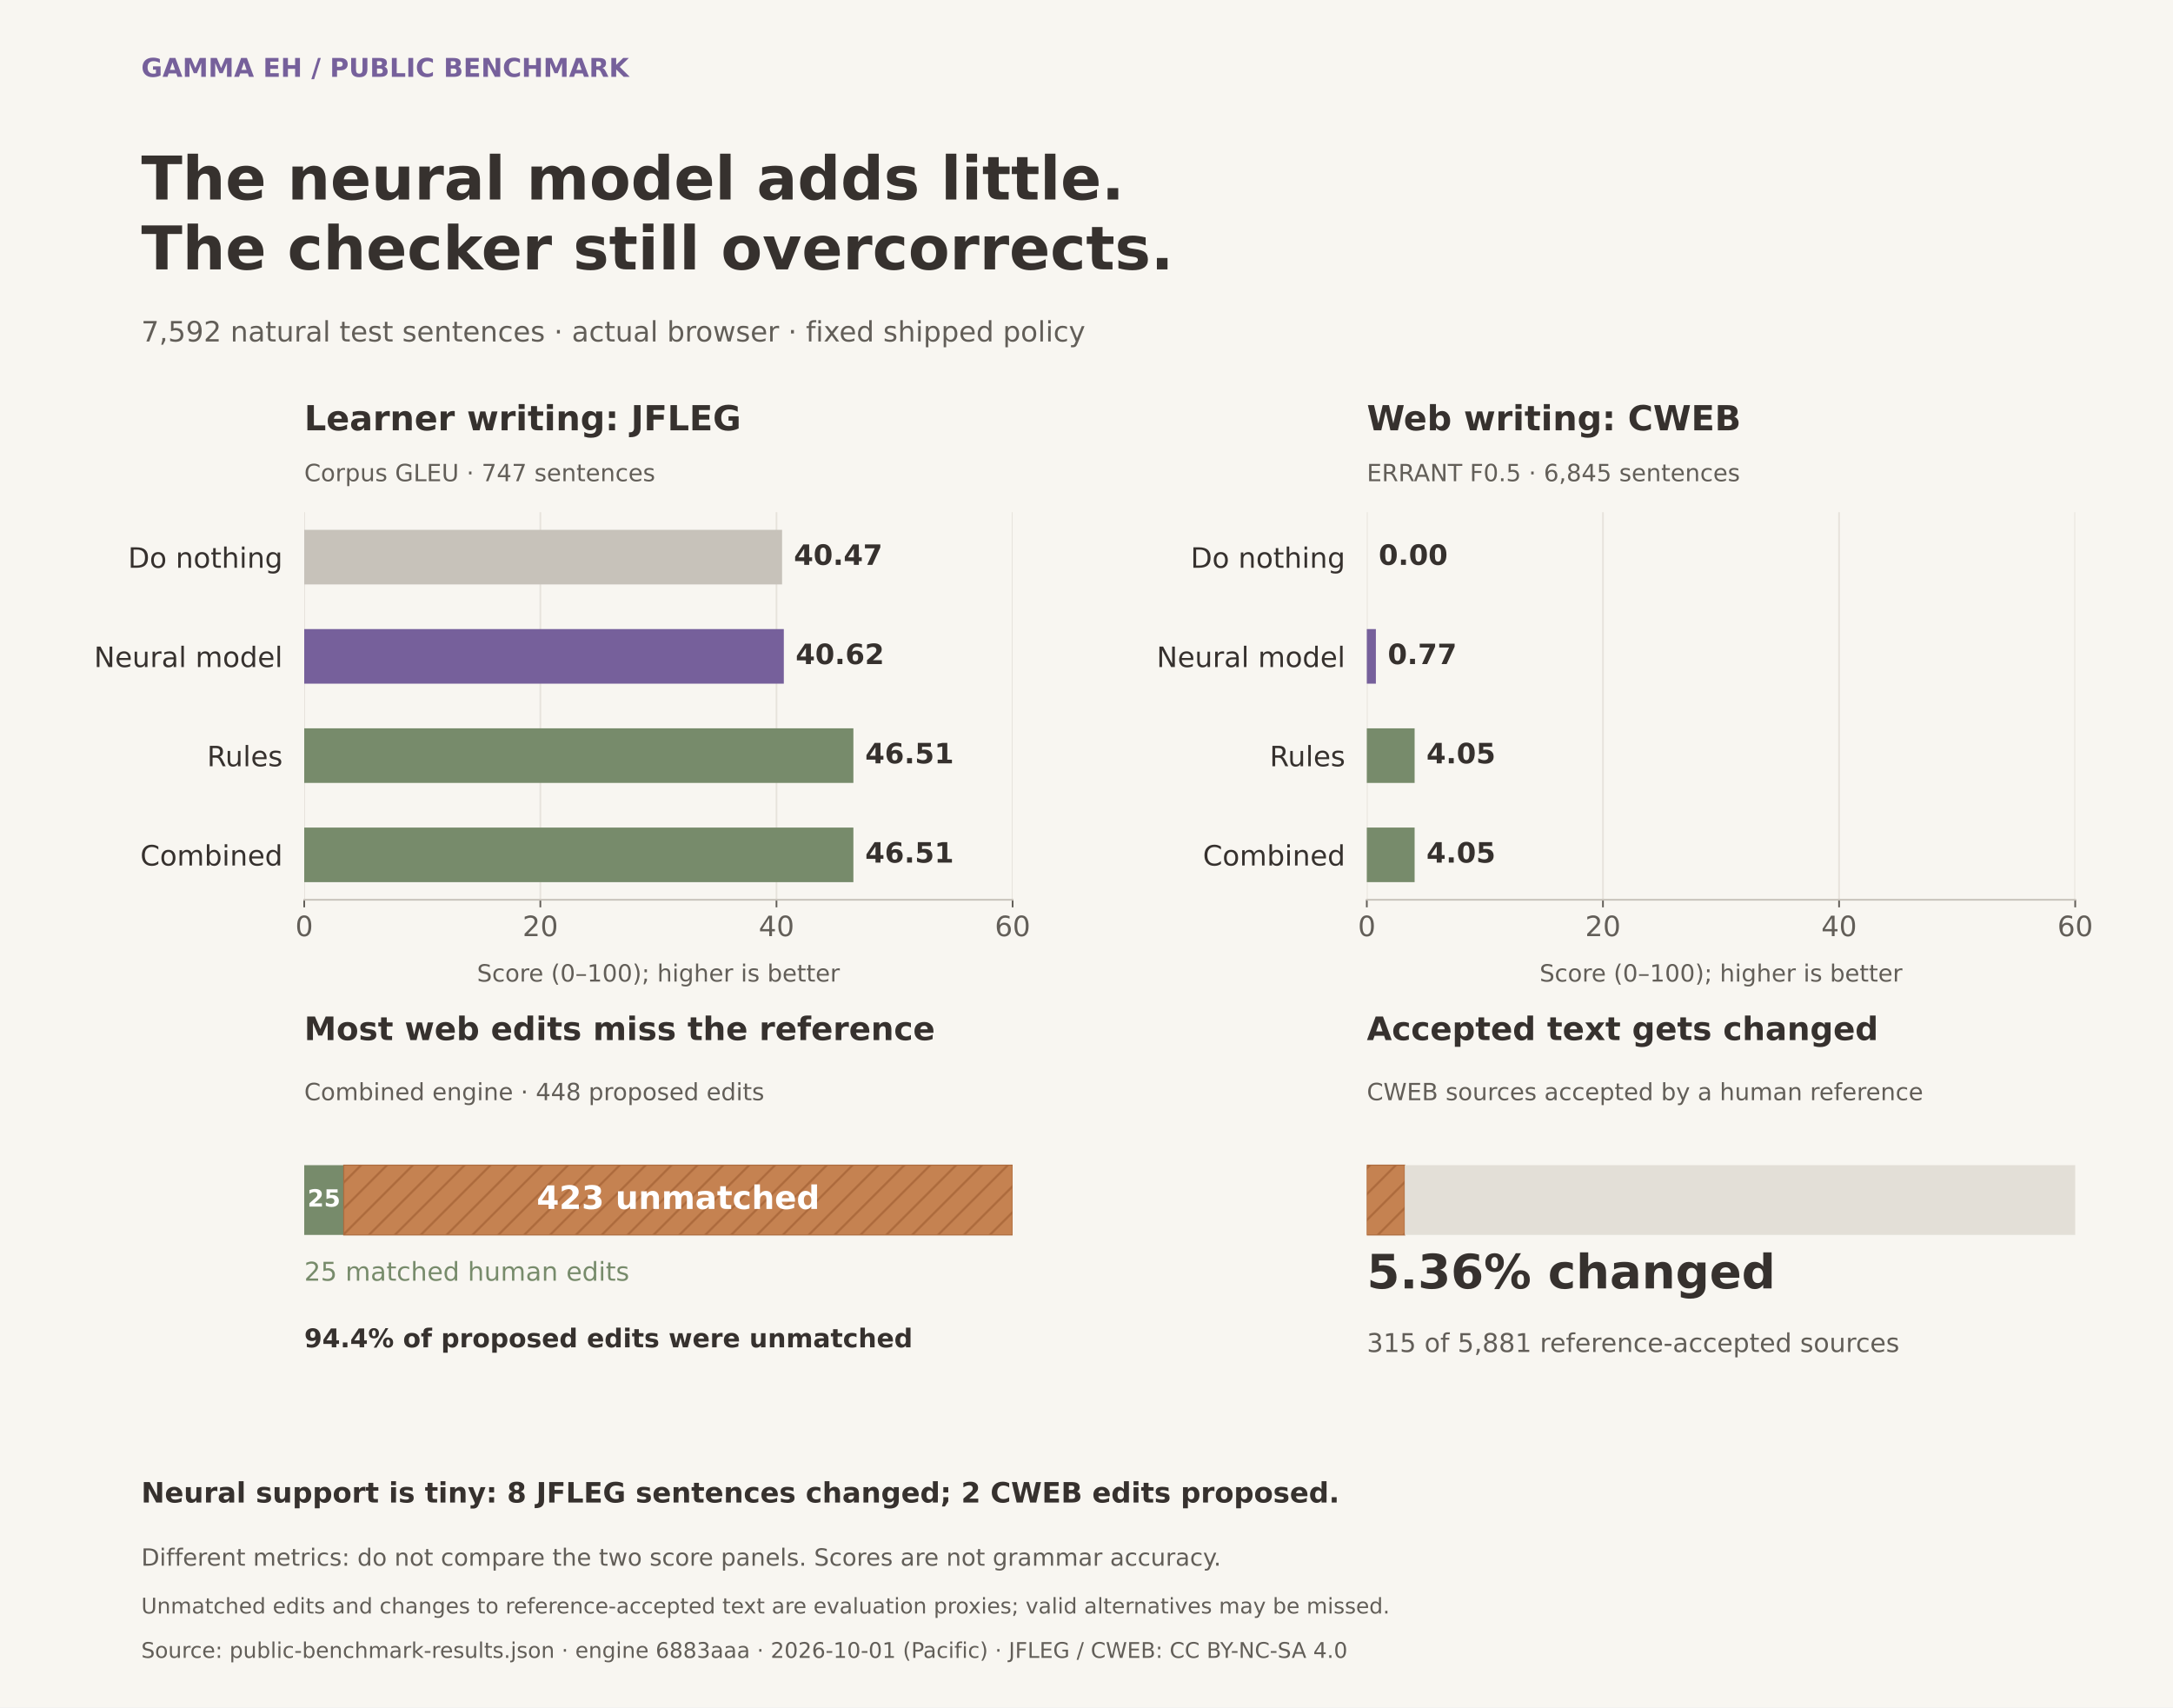
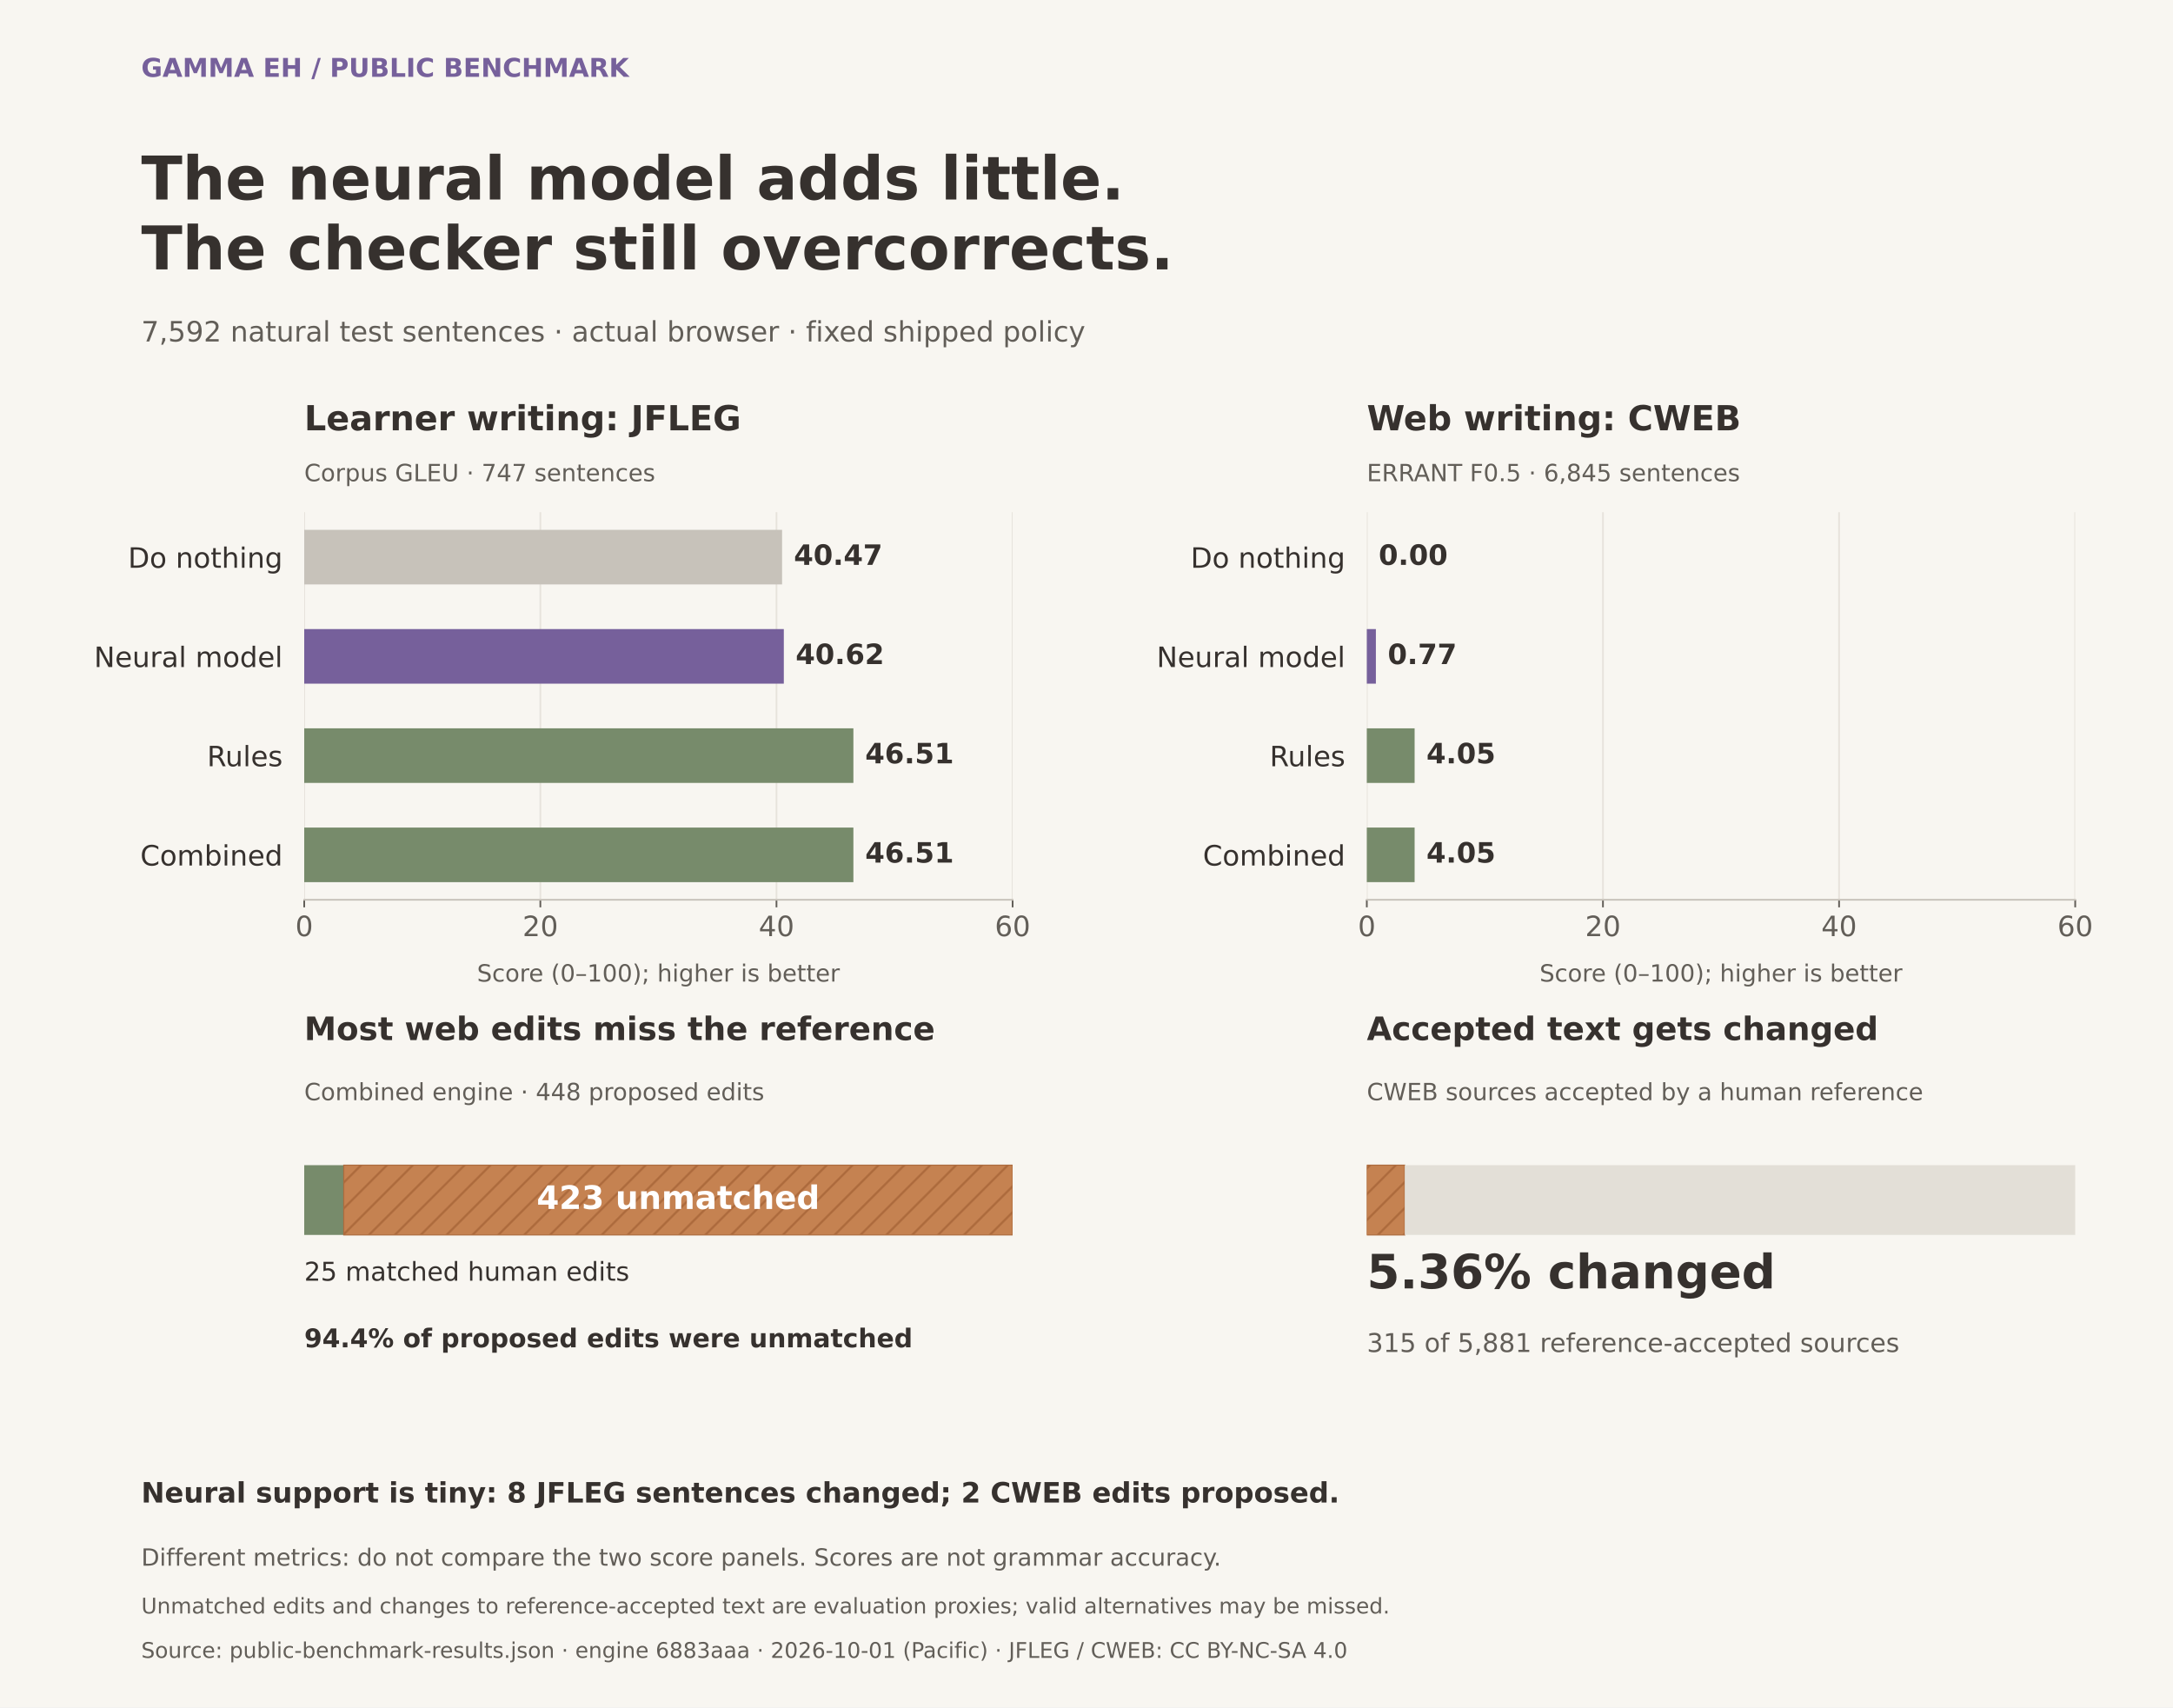
<svg xmlns="http://www.w3.org/2000/svg" xmlns:xlink="http://www.w3.org/1999/xlink" width="1008pt" height="792pt" viewBox="0 0 1008 792" version="1.1" role="img" aria-labelledby="benchmark-title benchmark-description">
  <defs>
    <style type="text/css">*{stroke-linejoin: round; stroke-linecap: butt}</style>
  </defs>
  <g id="figure_1">
    <g id="patch_1">
      <path d="M 0 792  L 1008 792  L 1008 0  L 0 0  z " style="fill: #f8f6f1" />
    </g>
    <g id="axes_1">
      <g id="patch_2">
        <path d="M 141.12 417.376  L 469.728 417.376  L 469.728 237.6  L 141.12 237.6  z " style="fill: #f8f6f1" />
      </g>
      <g id="matplotlib.axis_1">
        <g id="xtick_1">
          <g id="line2d_1">
            <path d="M 141.12 417.376  L 141.12 237.6  " clip-path="url(#p1d23da5ee4)" style="fill: none; stroke: #e7e3dc; stroke-width: 0.8; stroke-linecap: square" />
          </g>
          <g id="line2d_2">
            <defs>
              <path id="mac156006ac" d="M 0 0  L 0 3.5  " style="stroke: #625e58; stroke-width: 0.8" />
            </defs>
            <g>
              <use xlink:href="#mac156006ac" x="141.12" y="417.376" style="fill: #625e58; stroke: #625e58; stroke-width: 0.8" />
            </g>
          </g>
          <g id="text_1">
            <text style="font-size: 13px; font-family: 'DejaVu Sans'; text-anchor: middle; fill: #625e58" x="141.12" y="434.254" transform="rotate(-0 141.12 434.2536)">0</text>
          </g>
        </g>
        <g id="xtick_2">
          <g id="line2d_3">
            <path d="M 250.656 417.376  L 250.656 237.6  " clip-path="url(#p1d23da5ee4)" style="fill: none; stroke: #e7e3dc; stroke-width: 0.8; stroke-linecap: square" />
          </g>
          <g id="line2d_4">
            <g>
              <use xlink:href="#mac156006ac" x="250.656" y="417.376" style="fill: #625e58; stroke: #625e58; stroke-width: 0.8" />
            </g>
          </g>
          <g id="text_2">
            <text style="font-size: 13px; font-family: 'DejaVu Sans'; text-anchor: middle; fill: #625e58" x="250.656" y="434.254" transform="rotate(-0 250.656 434.2536)">20</text>
          </g>
        </g>
        <g id="xtick_3">
          <g id="line2d_5">
            <path d="M 360.192 417.376  L 360.192 237.6  " clip-path="url(#p1d23da5ee4)" style="fill: none; stroke: #e7e3dc; stroke-width: 0.8; stroke-linecap: square" />
          </g>
          <g id="line2d_6">
            <g>
              <use xlink:href="#mac156006ac" x="360.192" y="417.376" style="fill: #625e58; stroke: #625e58; stroke-width: 0.8" />
            </g>
          </g>
          <g id="text_3">
            <text style="font-size: 13px; font-family: 'DejaVu Sans'; text-anchor: middle; fill: #625e58" x="360.192" y="434.254" transform="rotate(-0 360.192 434.2536)">40</text>
          </g>
        </g>
        <g id="xtick_4">
          <g id="line2d_7">
            <path d="M 469.728 417.376  L 469.728 237.6  " clip-path="url(#p1d23da5ee4)" style="fill: none; stroke: #e7e3dc; stroke-width: 0.8; stroke-linecap: square" />
          </g>
          <g id="line2d_8">
            <g>
              <use xlink:href="#mac156006ac" x="469.728" y="417.376" style="fill: #625e58; stroke: #625e58; stroke-width: 0.8" />
            </g>
          </g>
          <g id="text_4">
            <text style="font-size: 13px; font-family: 'DejaVu Sans'; text-anchor: middle; fill: #625e58" x="469.728" y="434.254" transform="rotate(-0 469.728 434.2536)">60</text>
          </g>
        </g>
        <g id="text_5">
          <text style="font-size: 11px; font-family: 'DejaVu Sans'; text-anchor: middle; fill: #625e58" x="305.424" y="455.316" transform="rotate(-0 305.424 455.3155)">Score (0–100); higher is better</text>
        </g>
      </g>
      <g id="matplotlib.axis_2">
        <g id="ytick_1">
          <g id="line2d_9" />
          <g id="text_6">
            <text style="font-size: 13px; font-family: 'DejaVu Sans'; text-anchor: end; fill: #36312e" x="131.12" y="263.371" transform="rotate(-0 131.12 263.3709)">Do nothing</text>
          </g>
        </g>
        <g id="ytick_2">
          <g id="line2d_10" />
          <g id="text_7">
            <text style="font-size: 13px; font-family: 'DejaVu Sans'; text-anchor: end; fill: #36312e" x="131.12" y="309.408" transform="rotate(-0 131.12 309.4082)">Neural model</text>
          </g>
        </g>
        <g id="ytick_3">
          <g id="line2d_11" />
          <g id="text_8">
            <text style="font-size: 13px; font-family: 'DejaVu Sans'; text-anchor: end; fill: #36312e" x="131.12" y="355.445" transform="rotate(-0 131.12 355.4455)">Rules</text>
          </g>
        </g>
        <g id="ytick_4">
          <g id="line2d_12" />
          <g id="text_9">
            <text style="font-size: 13px; font-family: 'DejaVu Sans'; text-anchor: end; fill: #36312e" x="131.12" y="401.483" transform="rotate(-0 131.12 401.4828)">Combined</text>
          </g>
        </g>
      </g>
      <g id="patch_3">
        <path d="M 141.12 417.376  L 469.728 417.376  " style="fill: none; stroke: #c7c2ba; stroke-width: 0.8; stroke-linejoin: miter; stroke-linecap: square" />
      </g>
      <g id="patch_4">
        <path d="M 141.12 245.772  L 362.788 245.772  L 362.788 271.092  L 141.12 271.092  z " clip-path="url(#p1d23da5ee4)" style="fill: #c7c2ba" />
      </g>
      <g id="patch_5">
        <path d="M 141.12 291.809  L 363.593 291.809  L 363.593 317.129  L 141.12 317.129  z " clip-path="url(#p1d23da5ee4)" style="fill: #76609b" />
      </g>
      <g id="patch_6">
        <path d="M 141.12 337.846  L 395.867 337.846  L 395.867 363.167  L 141.12 363.167  z " clip-path="url(#p1d23da5ee4)" style="fill: #778b6b" />
      </g>
      <g id="patch_7">
        <path d="M 141.12 383.884  L 395.867 383.884  L 395.867 409.204  L 141.12 409.204  z " clip-path="url(#p1d23da5ee4)" style="fill: #778b6b" />
      </g>
      <g id="text_10">
        <text style="font-size: 11px; font-family: 'DejaVu Sans'; text-anchor: start; fill: #625e58" x="141.12" y="223.218" transform="rotate(-0 141.12 223.2179)">Corpus GLEU · 747 sentences</text>
      </g>
      <g id="text_11">
        <text style="font-weight: 700; font-size: 13px; font-family: 'DejaVu Sans'; text-anchor: start; fill: #36312e" x="368.265" y="262.019" transform="rotate(-0 368.2648 262.0191)">40.47</text>
      </g>
      <g id="text_12">
        <text style="font-weight: 700; font-size: 13px; font-family: 'DejaVu Sans'; text-anchor: start; fill: #36312e" x="369.07" y="308.056" transform="rotate(-0 369.0699 308.0564)">40.62</text>
      </g>
      <g id="text_13">
        <text style="font-weight: 700; font-size: 13px; font-family: 'DejaVu Sans'; text-anchor: start; fill: #36312e" x="401.344" y="354.094" transform="rotate(-0 401.3436 354.0937)">46.51</text>
      </g>
      <g id="text_14">
        <text style="font-weight: 700; font-size: 13px; font-family: 'DejaVu Sans'; text-anchor: start; fill: #36312e" x="401.344" y="400.131" transform="rotate(-0 401.3436 400.131)">46.51</text>
      </g>
      <g id="text_15">
        <text style="font-weight: 700; font-size: 16px; font-family: 'DejaVu Sans'; text-anchor: start; fill: #36312e" x="141.12" y="199.6" transform="rotate(-0 141.12 199.6)">Learner writing: JFLEG</text>
      </g>
    </g>
    <g id="axes_2">
      <g id="patch_8">
        <path d="M 634.032 417.376  L 962.64 417.376  L 962.64 237.6  L 634.032 237.6  z " style="fill: #f8f6f1" />
      </g>
      <g id="matplotlib.axis_3">
        <g id="xtick_5">
          <g id="line2d_13">
            <path d="M 634.032 417.376  L 634.032 237.6  " clip-path="url(#p94d272307d)" style="fill: none; stroke: #e7e3dc; stroke-width: 0.8; stroke-linecap: square" />
          </g>
          <g id="line2d_14">
            <g>
              <use xlink:href="#mac156006ac" x="634.032" y="417.376" style="fill: #625e58; stroke: #625e58; stroke-width: 0.8" />
            </g>
          </g>
          <g id="text_16">
            <text style="font-size: 13px; font-family: 'DejaVu Sans'; text-anchor: middle; fill: #625e58" x="634.032" y="434.254" transform="rotate(-0 634.032 434.2536)">0</text>
          </g>
        </g>
        <g id="xtick_6">
          <g id="line2d_15">
            <path d="M 743.568 417.376  L 743.568 237.6  " clip-path="url(#p94d272307d)" style="fill: none; stroke: #e7e3dc; stroke-width: 0.8; stroke-linecap: square" />
          </g>
          <g id="line2d_16">
            <g>
              <use xlink:href="#mac156006ac" x="743.568" y="417.376" style="fill: #625e58; stroke: #625e58; stroke-width: 0.8" />
            </g>
          </g>
          <g id="text_17">
            <text style="font-size: 13px; font-family: 'DejaVu Sans'; text-anchor: middle; fill: #625e58" x="743.568" y="434.254" transform="rotate(-0 743.568 434.2536)">20</text>
          </g>
        </g>
        <g id="xtick_7">
          <g id="line2d_17">
            <path d="M 853.104 417.376  L 853.104 237.6  " clip-path="url(#p94d272307d)" style="fill: none; stroke: #e7e3dc; stroke-width: 0.8; stroke-linecap: square" />
          </g>
          <g id="line2d_18">
            <g>
              <use xlink:href="#mac156006ac" x="853.104" y="417.376" style="fill: #625e58; stroke: #625e58; stroke-width: 0.8" />
            </g>
          </g>
          <g id="text_18">
            <text style="font-size: 13px; font-family: 'DejaVu Sans'; text-anchor: middle; fill: #625e58" x="853.104" y="434.254" transform="rotate(-0 853.104 434.2536)">40</text>
          </g>
        </g>
        <g id="xtick_8">
          <g id="line2d_19">
            <path d="M 962.64 417.376  L 962.64 237.6  " clip-path="url(#p94d272307d)" style="fill: none; stroke: #e7e3dc; stroke-width: 0.8; stroke-linecap: square" />
          </g>
          <g id="line2d_20">
            <g>
              <use xlink:href="#mac156006ac" x="962.64" y="417.376" style="fill: #625e58; stroke: #625e58; stroke-width: 0.8" />
            </g>
          </g>
          <g id="text_19">
            <text style="font-size: 13px; font-family: 'DejaVu Sans'; text-anchor: middle; fill: #625e58" x="962.64" y="434.254" transform="rotate(-0 962.64 434.2536)">60</text>
          </g>
        </g>
        <g id="text_20">
          <text style="font-size: 11px; font-family: 'DejaVu Sans'; text-anchor: middle; fill: #625e58" x="798.336" y="455.316" transform="rotate(-0 798.336 455.3155)">Score (0–100); higher is better</text>
        </g>
      </g>
      <g id="matplotlib.axis_4">
        <g id="ytick_5">
          <g id="line2d_21" />
          <g id="text_21">
            <text style="font-size: 13px; font-family: 'DejaVu Sans'; text-anchor: end; fill: #36312e" x="624.032" y="263.371" transform="rotate(-0 624.032 263.3709)">Do nothing</text>
          </g>
        </g>
        <g id="ytick_6">
          <g id="line2d_22" />
          <g id="text_22">
            <text style="font-size: 13px; font-family: 'DejaVu Sans'; text-anchor: end; fill: #36312e" x="624.032" y="309.408" transform="rotate(-0 624.032 309.4082)">Neural model</text>
          </g>
        </g>
        <g id="ytick_7">
          <g id="line2d_23" />
          <g id="text_23">
            <text style="font-size: 13px; font-family: 'DejaVu Sans'; text-anchor: end; fill: #36312e" x="624.032" y="355.445" transform="rotate(-0 624.032 355.4455)">Rules</text>
          </g>
        </g>
        <g id="ytick_8">
          <g id="line2d_24" />
          <g id="text_24">
            <text style="font-size: 13px; font-family: 'DejaVu Sans'; text-anchor: end; fill: #36312e" x="624.032" y="401.483" transform="rotate(-0 624.032 401.4828)">Combined</text>
          </g>
        </g>
      </g>
      <g id="patch_9">
        <path d="M 634.032 417.376  L 962.64 417.376  " style="fill: none; stroke: #c7c2ba; stroke-width: 0.8; stroke-linejoin: miter; stroke-linecap: square" />
      </g>
      <g id="patch_10">
        <path d="M 634.032 245.772  L 634.032 245.772  L 634.032 271.092  L 634.032 271.092  z " clip-path="url(#p94d272307d)" style="fill: #c7c2ba" />
      </g>
      <g id="patch_11">
        <path d="M 634.032 291.809  L 638.238 291.809  L 638.238 317.129  L 634.032 317.129  z " clip-path="url(#p94d272307d)" style="fill: #76609b" />
      </g>
      <g id="patch_12">
        <path d="M 634.032 337.846  L 656.209 337.846  L 656.209 363.167  L 634.032 363.167  z " clip-path="url(#p94d272307d)" style="fill: #778b6b" />
      </g>
      <g id="patch_13">
        <path d="M 634.032 383.884  L 656.209 383.884  L 656.209 409.204  L 634.032 409.204  z " clip-path="url(#p94d272307d)" style="fill: #778b6b" />
      </g>
      <g id="text_25">
        <text style="font-size: 11px; font-family: 'DejaVu Sans'; text-anchor: start; fill: #625e58" x="634.032" y="223.218" transform="rotate(-0 634.032 223.2179)">ERRANT F0.5 · 6,845 sentences</text>
      </g>
      <g id="text_26">
        <text style="font-weight: 700; font-size: 13px; font-family: 'DejaVu Sans'; text-anchor: start; fill: #36312e" x="639.509" y="262.019" transform="rotate(-0 639.5088 262.0191)">0.00</text>
      </g>
      <g id="text_27">
        <text style="font-weight: 700; font-size: 13px; font-family: 'DejaVu Sans'; text-anchor: start; fill: #36312e" x="643.715" y="308.056" transform="rotate(-0 643.7153 308.0564)">0.77</text>
      </g>
      <g id="text_28">
        <text style="font-weight: 700; font-size: 13px; font-family: 'DejaVu Sans'; text-anchor: start; fill: #36312e" x="661.686" y="354.094" transform="rotate(-0 661.6857 354.0937)">4.05</text>
      </g>
      <g id="text_29">
        <text style="font-weight: 700; font-size: 13px; font-family: 'DejaVu Sans'; text-anchor: start; fill: #36312e" x="661.686" y="400.131" transform="rotate(-0 661.6857 400.131)">4.05</text>
      </g>
      <g id="text_30">
        <text style="font-weight: 700; font-size: 16px; font-family: 'DejaVu Sans'; text-anchor: start; fill: #36312e" x="634.032" y="199.6" transform="rotate(-0 634.032 199.6)">Web writing: CWEB</text>
      </g>
    </g>
    <g id="axes_3">
      <g id="patch_14">
        <path d="M 141.12 572.846  L 159.458 572.846  L 159.458 540.486  L 141.12 540.486  z " clip-path="url(#pa4d0003d9d)" style="fill: #778b6b" />
      </g>
      <g id="patch_15">
        <path d="M 159.458 572.846  L 469.728 572.846  L 469.728 540.486  L 159.458 540.486  z " clip-path="url(#pa4d0003d9d)" style="fill: url(#he6d7f1251c); stroke: #ad6b3d; stroke-width: 0.5; stroke-linejoin: miter" />
      </g>
      <g id="text_31">
        <text style="font-size: 11px; font-family: 'DejaVu Sans'; text-anchor: start; fill: #625e58" x="141.12" y="510.356" transform="rotate(-0 141.12 510.3557)">Combined engine · 448 proposed edits</text>
      </g>
      <g id="text_32">
-         <text style="font-weight: 700; font-size: 11px; font-family: 'DejaVu Sans'; text-anchor: middle; fill: #ffffff" x="150.289" y="559.701" transform="rotate(-0 150.2887 559.7012)">25</text>
+         <text style="font-weight: 700; font-size: 15px; font-family: 'DejaVu Sans'; text-anchor: middle; fill: #ffffff" x="314.593" y="560.805" transform="rotate(-0 314.5928 560.8049)">423 unmatched</text>
      </g>
      <g id="text_33">
-         <text style="font-weight: 700; font-size: 15px; font-family: 'DejaVu Sans'; text-anchor: middle; fill: #ffffff" x="314.593" y="560.805" transform="rotate(-0 314.5928 560.8049)">423 unmatched</text>
+         <text style="font-size: 12px; font-family: 'DejaVu Sans'; text-anchor: start; fill: #36312e" x="141.12" y="594.059" transform="rotate(-0 141.12 594.0592)">25 matched human edits</text>
      </g>
      <g id="text_34">
-         <text style="font-size: 12px; font-family: 'DejaVu Sans'; text-anchor: start; fill: #778b6b" x="141.12" y="594.059" transform="rotate(-0 141.12 594.0592)">25 matched human edits</text>
+         <text style="font-weight: 700; font-size: 12px; font-family: 'DejaVu Sans'; text-anchor: start; fill: #36312e" x="141.12" y="624.981" transform="rotate(-0 141.12 624.9806)">94.4% of proposed edits were unmatched</text>
      </g>
      <g id="text_35">
-         <text style="font-weight: 700; font-size: 12px; font-family: 'DejaVu Sans'; text-anchor: start; fill: #36312e" x="141.12" y="624.981" transform="rotate(-0 141.12 624.9806)">94.4% of proposed edits were unmatched</text>
-       </g>
-       <g id="text_36">
        <text style="font-weight: 700; font-size: 15px; font-family: 'DejaVu Sans'; text-anchor: start; fill: #36312e" x="141.12" y="482.464" transform="rotate(-0 141.12 482.4636)">Most web edits miss the reference</text>
      </g>
    </g>
    <g id="axes_4">
      <g id="patch_16">
        <path d="M 634.032 572.846  L 651.633 572.846  L 651.633 540.486  L 634.032 540.486  z " clip-path="url(#pb1a8dae56c)" style="fill: url(#he6d7f1251c); stroke: #ad6b3d; stroke-width: 0.5; stroke-linejoin: miter" />
      </g>
      <g id="patch_17">
        <path d="M 651.633 572.846  L 962.64 572.846  L 962.64 540.486  L 651.633 540.486  z " clip-path="url(#pb1a8dae56c)" style="fill: #e3dfd7" />
      </g>
+       <g id="text_36">
+         <text style="font-size: 11px; font-family: 'DejaVu Sans'; text-anchor: start; fill: #625e58" x="634.032" y="510.356" transform="rotate(-0 634.032 510.3557)">CWEB sources accepted by a human reference</text>
+       </g>
      <g id="text_37">
-         <text style="font-size: 11px; font-family: 'DejaVu Sans'; text-anchor: start; fill: #625e58" x="634.032" y="510.356" transform="rotate(-0 634.032 510.3557)">CWEB sources accepted by a human reference</text>
+         <text style="font-weight: 700; font-size: 22px; font-family: 'DejaVu Sans'; text-anchor: start; fill: #36312e" x="634.032" y="597.655" transform="rotate(-0 634.032 597.6547)">5.36% changed</text>
      </g>
      <g id="text_38">
-         <text style="font-weight: 700; font-size: 22px; font-family: 'DejaVu Sans'; text-anchor: start; fill: #36312e" x="634.032" y="597.655" transform="rotate(-0 634.032 597.6547)">5.36% changed</text>
+         <text style="font-size: 12px; font-family: 'DejaVu Sans'; text-anchor: start; fill: #625e58" x="634.032" y="627.138" transform="rotate(-0 634.032 627.1379)">315 of 5,881 reference-accepted sources</text>
      </g>
      <g id="text_39">
-         <text style="font-size: 12px; font-family: 'DejaVu Sans'; text-anchor: start; fill: #625e58" x="634.032" y="627.138" transform="rotate(-0 634.032 627.1379)">315 of 5,881 reference-accepted sources</text>
-       </g>
-       <g id="text_40">
        <text style="font-weight: 700; font-size: 15px; font-family: 'DejaVu Sans'; text-anchor: start; fill: #36312e" x="634.032" y="482.464" transform="rotate(-0 634.032 482.4636)">Accepted text gets changed</text>
      </g>
    </g>
+     <g id="text_40">
+       <text style="font-weight: 700; font-size: 12px; font-family: 'DejaVu Sans'; text-anchor: start; fill: #76609b" x="65.52" y="35.64" transform="rotate(-0 65.52 35.64)">GAMMA EH  /  PUBLIC BENCHMARK</text>
+     </g>
    <g id="text_41">
-       <text style="font-weight: 700; font-size: 12px; font-family: 'DejaVu Sans'; text-anchor: start; fill: #76609b" x="65.52" y="35.64" transform="rotate(-0 65.52 35.64)">GAMMA EH  /  PUBLIC BENCHMARK</text>
-     </g>
-     <g id="text_42">
      <text style="font-weight: 700; font-size: 28px; font-family: 'DejaVu Sans'; fill: #36312e" transform="translate(65.52 92.55563)">The neural model adds little.</text>
      <text style="font-weight: 700; font-size: 28px; font-family: 'DejaVu Sans'; fill: #36312e" transform="translate(65.52 124.9733)">The checker still overcorrects.</text>
    </g>
+     <g id="text_42">
+       <text style="font-size: 13px; font-family: 'DejaVu Sans'; text-anchor: start; fill: #625e58" x="65.52" y="158.4" transform="rotate(-0 65.52 158.4)">7,592 natural test sentences · actual browser · fixed shipped policy</text>
+     </g>
    <g id="text_43">
-       <text style="font-size: 13px; font-family: 'DejaVu Sans'; text-anchor: start; fill: #625e58" x="65.52" y="158.4" transform="rotate(-0 65.52 158.4)">7,592 natural test sentences · actual browser · fixed shipped policy</text>
+       <text style="font-weight: 700; font-size: 13px; font-family: 'DejaVu Sans'; text-anchor: start; fill: #36312e" x="65.52" y="696.96" transform="rotate(-0 65.52 696.96)">Neural support is tiny: 8 JFLEG sentences changed; 2 CWEB edits proposed.</text>
    </g>
    <g id="text_44">
-       <text style="font-weight: 700; font-size: 13px; font-family: 'DejaVu Sans'; text-anchor: start; fill: #36312e" x="65.52" y="696.96" transform="rotate(-0 65.52 696.96)">Neural support is tiny: 8 JFLEG sentences changed; 2 CWEB edits proposed.</text>
+       <text style="font-size: 11px; font-family: 'DejaVu Sans'; text-anchor: start; fill: #625e58" x="65.52" y="726.264" transform="rotate(-0 65.52 726.264)">Different metrics: do not compare the two score panels. Scores are not grammar accuracy.</text>
    </g>
    <g id="text_45">
-       <text style="font-size: 11px; font-family: 'DejaVu Sans'; text-anchor: start; fill: #625e58" x="65.52" y="726.264" transform="rotate(-0 65.52 726.264)">Different metrics: do not compare the two score panels. Scores are not grammar accuracy.</text>
+       <text style="font-size: 10px; font-family: 'DejaVu Sans'; text-anchor: start; fill: #625e58" x="65.52" y="748.44" transform="rotate(-0 65.52 748.44)">Unmatched edits and changes to reference-accepted text are evaluation proxies; valid alternatives may be missed.</text>
    </g>
    <g id="text_46">
-       <text style="font-size: 10px; font-family: 'DejaVu Sans'; text-anchor: start; fill: #625e58" x="65.52" y="748.44" transform="rotate(-0 65.52 748.44)">Unmatched edits and changes to reference-accepted text are evaluation proxies; valid alternatives may be missed.</text>
-     </g>
-     <g id="text_47">
      <text style="font-size: 10px; font-family: 'DejaVu Sans'; text-anchor: start; fill: #625e58" x="65.52" y="769.032" transform="rotate(-0 65.52 769.032)">Source: public-benchmark-results.json · engine 6883aaa · 2026-10-01 (Pacific) · JFLEG / CWEB: CC BY-NC-SA 4.0</text>
    </g>
  </g>
  <defs>
    <clipPath id="p1d23da5ee4">
      <rect x="141.12" y="237.6" width="328.608" height="179.776" />
    </clipPath>
    <clipPath id="p94d272307d">
      <rect x="634.032" y="237.6" width="328.608" height="179.776" />
    </clipPath>
    <clipPath id="pa4d0003d9d">
      <rect x="141.12" y="526.464" width="328.608" height="115.056" />
    </clipPath>
    <clipPath id="pb1a8dae56c">
      <rect x="634.032" y="526.464" width="328.608" height="115.056" />
    </clipPath>
  </defs>
  <defs>
    <pattern id="he6d7f1251c" patternUnits="userSpaceOnUse" x="0" y="0" width="72" height="72">
      <rect x="0" y="0" width="73" height="73" fill="#c58251" />
      <path d="M -36 36  L 36 -36  M -30 42  L 42 -30  M -24 48  L 48 -24  M -18 54  L 54 -18  M -12 60  L 60 -12  M -6 66  L 66 -6  M 0 72  L 72 0  M 6 78  L 78 6  M 12 84  L 84 12  M 18 90  L 90 18  M 24 96  L 96 24  M 30 102  L 102 30  M 36 108  L 108 36  " style="fill: #ad6b3d; stroke: #ad6b3d; stroke-width: 1.0; stroke-linecap: butt; stroke-linejoin: miter" />
    </pattern>
  </defs>
</svg>
